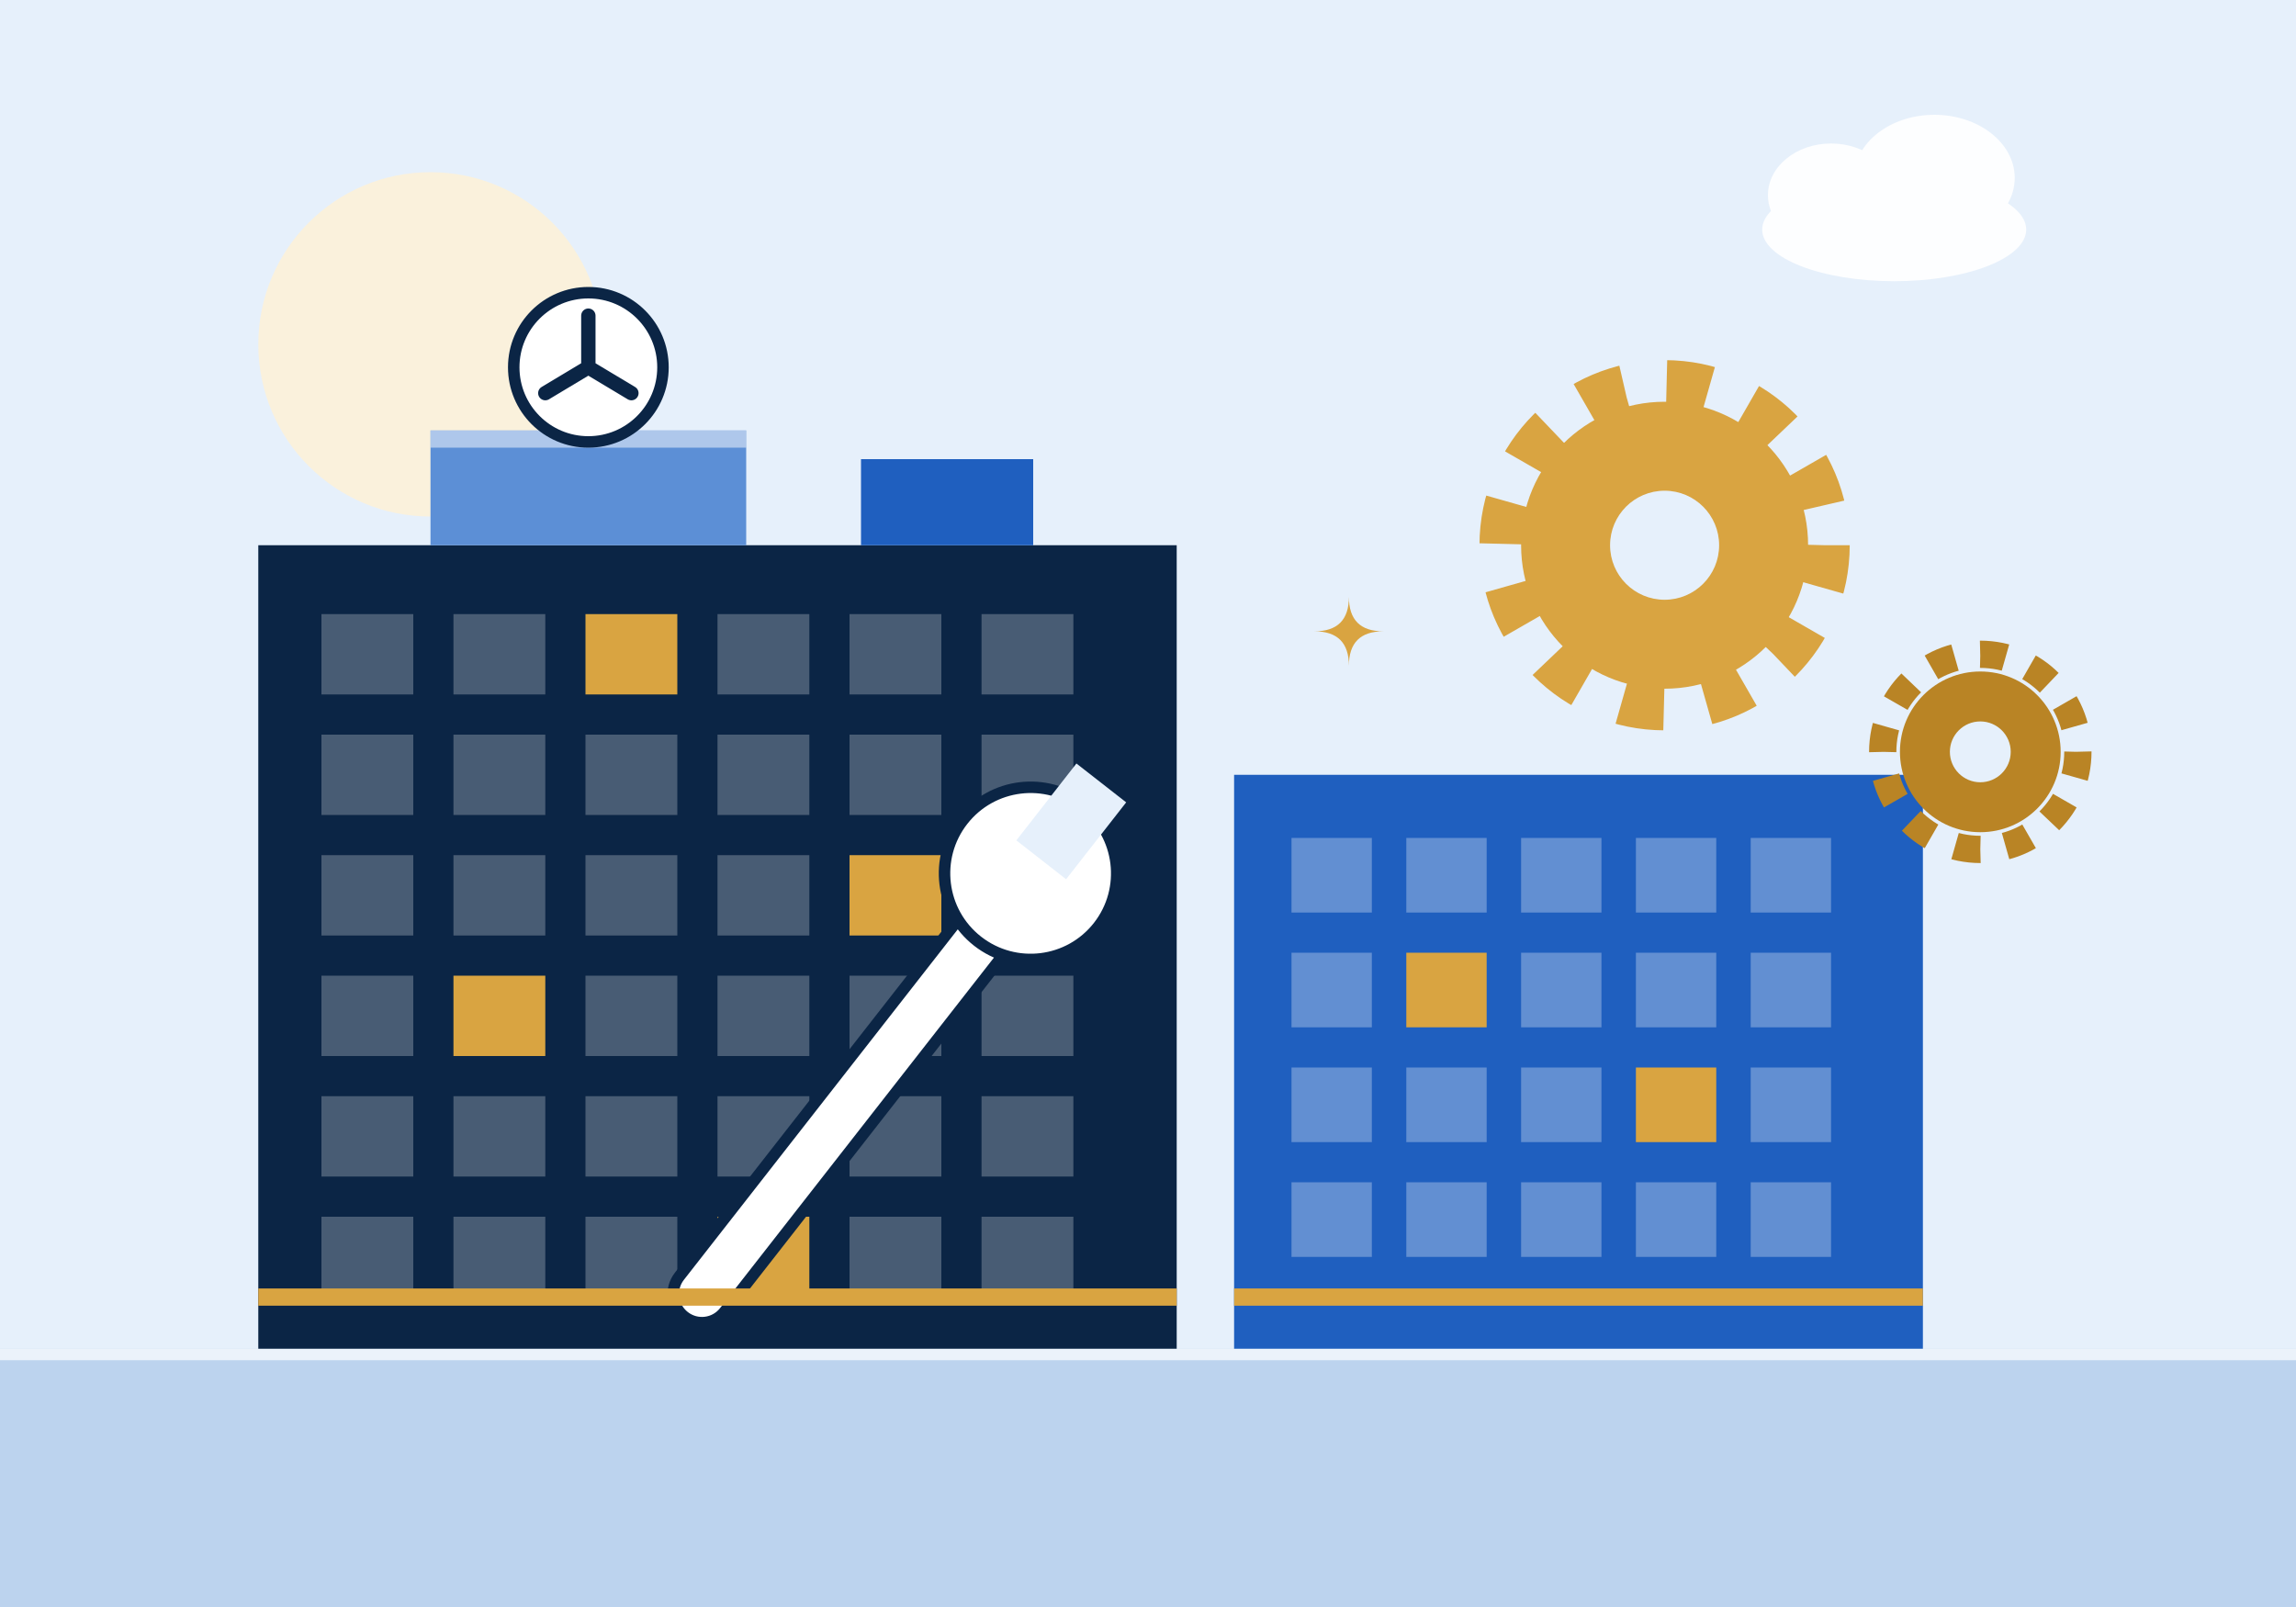
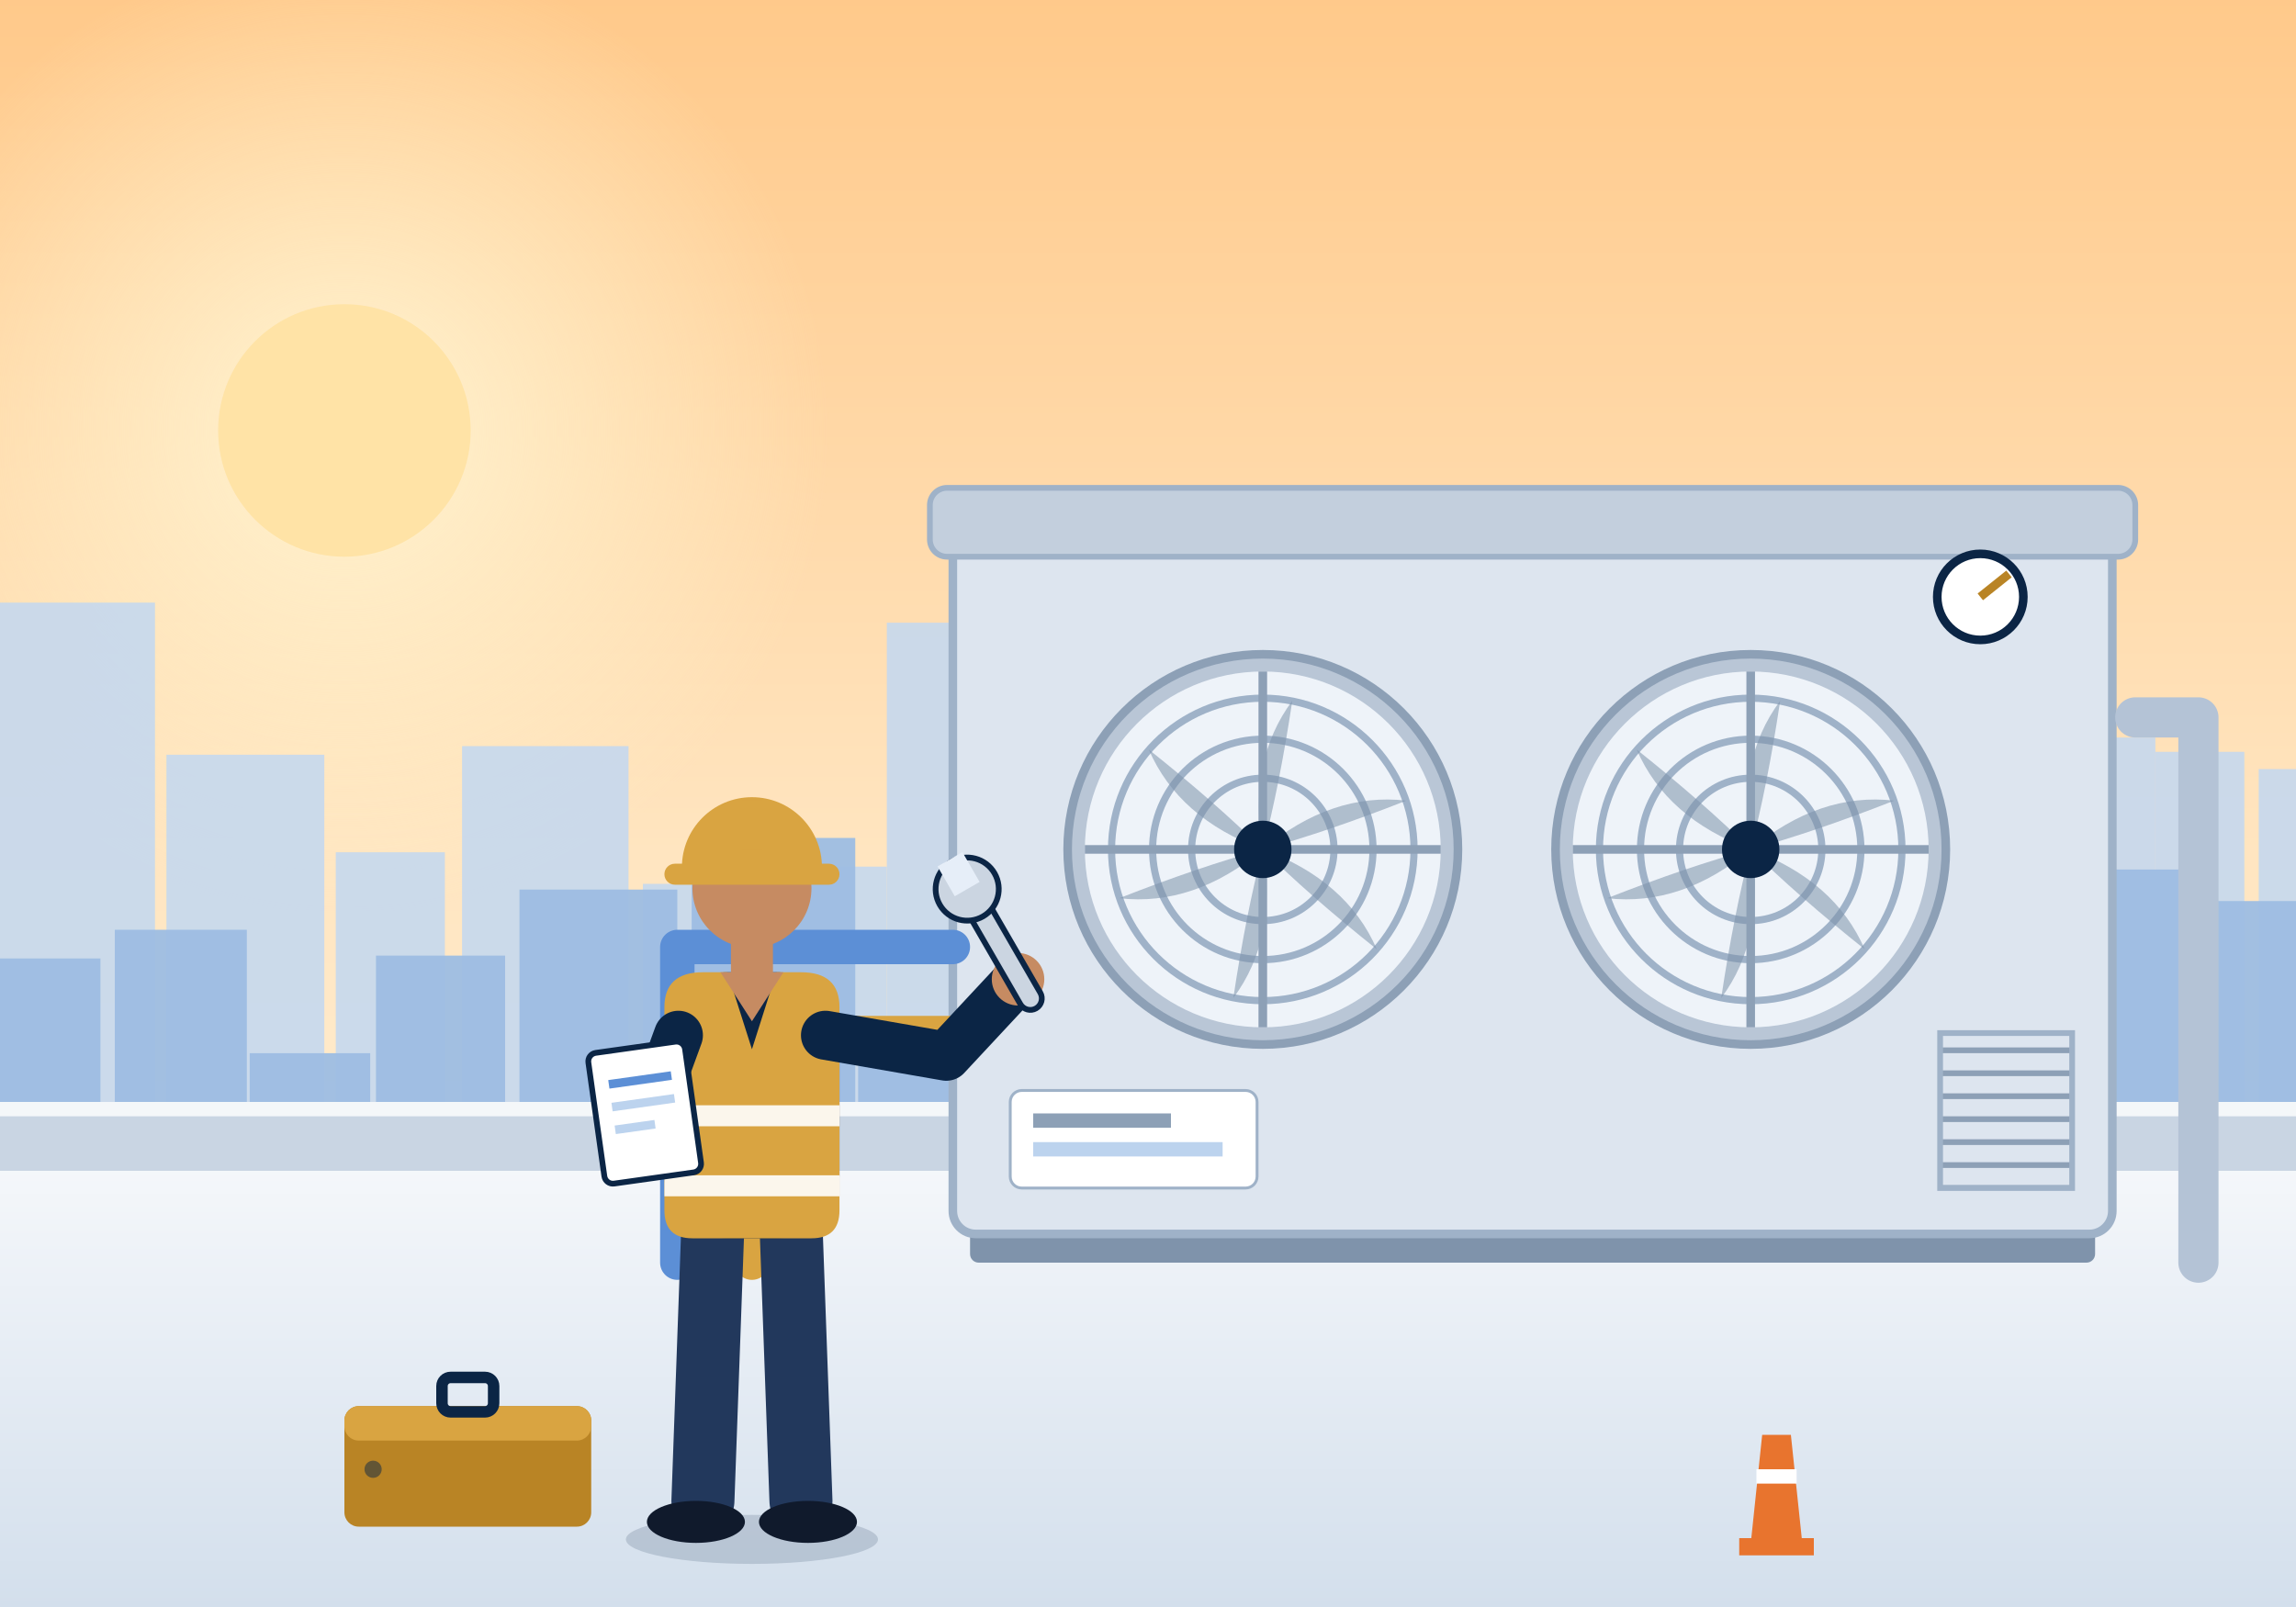
- <svg xmlns="http://www.w3.org/2000/svg" viewBox="0 0 800 560" role="img" aria-label="Illustration of building maintenance with rooftop cooling unit, gears and a wrench">
-   <rect width="800" height="560" fill="#E6F0FB" />
-   <g transform="translate(660,80) scale(1)" fill="#FFFFFF" opacity="0.9">
-     <ellipse cx="0" cy="0" rx="46" ry="18" />
-     <ellipse cx="-22" cy="-12" rx="22" ry="18" />
-     <ellipse cx="14" cy="-18" rx="28" ry="22" />
+ <svg xmlns="http://www.w3.org/2000/svg" viewBox="0 0 800 560" role="img" aria-label="Illustration of a technician servicing a rooftop air-conditioning unit above the city">
+   <defs>
+     <linearGradient id="sky" x1="0" y1="0" x2="0" y2="1">
+       <stop offset="0" stop-color="#FFC98A" />
+       <stop offset=".55" stop-color="#FFE6C2" />
+       <stop offset="1" stop-color="#FFF4DE" />
+     </linearGradient>
+     <linearGradient id="glass" x1="0" y1="0" x2="0" y2="1">
+       <stop offset="0" stop-color="#4C8AD0" />
+       <stop offset="1" stop-color="#0B2545" />
+     </linearGradient>
+     <linearGradient id="glass2" x1="0" y1="0" x2="0" y2="1">
+       <stop offset="0" stop-color="#86B0E6" />
+       <stop offset="1" stop-color="#1F5FBF" />
+     </linearGradient>
+     <linearGradient id="floor" x1="0" y1="0" x2="0" y2="1">
+       <stop offset="0" stop-color="#F6F8FB" />
+       <stop offset="1" stop-color="#D3DFEC" />
+     </linearGradient>
+     <linearGradient id="wall" x1="0" y1="0" x2="0" y2="1">
+       <stop offset="0" stop-color="#F4F8FD" />
+       <stop offset="1" stop-color="#E1EBF6" />
+     </linearGradient>
+     <radialGradient id="glow">
+       <stop offset="0" stop-color="#FFF3D0" stop-opacity="1" />
+       <stop offset="1" stop-color="#FFF3D0" stop-opacity="0" />
+     </radialGradient>
+     <pattern id="win" width="14" height="18" patternUnits="userSpaceOnUse">
+       <rect x="2" y="3" width="9" height="11" fill="#fff" opacity=".2" />
+     </pattern>
+     <pattern id="slats" width="8" height="8" patternUnits="userSpaceOnUse">
+       <rect y="5" width="8" height="2" fill="#8DA0B6" />
+     </pattern>
+     <filter id="sh" x="-20%" y="-20%" width="140%" height="150%">
+       <feDropShadow dx="0" dy="6" stdDeviation="7" flood-color="#0B2545" flood-opacity=".18" />
+     </filter>
+   </defs>
+   <rect width="800" height="560" fill="url(#sky)" />
+   <circle cx="120" cy="150" r="170" fill="url(#glow)" />
+   <circle cx="120" cy="150" r="44" fill="#FFE3A6" />
+   <rect x="0" y="210" width="54" height="190" fill="#C5D8EE" opacity="0.9" />
+   <rect x="58" y="263" width="55" height="137" fill="#C5D8EE" opacity="0.9" />
+   <rect x="117" y="297" width="38" height="103" fill="#C5D8EE" opacity="0.9" />
+   <rect x="161" y="260" width="58" height="140" fill="#C5D8EE" opacity="0.9" />
+   <rect x="224" y="308" width="37" height="92" fill="#C5D8EE" opacity="0.9" />
+   <rect x="264" y="302" width="45" height="98" fill="#C5D8EE" opacity="0.9" />
+   <rect x="309" y="217" width="60" height="183" fill="#C5D8EE" opacity="0.9" />
+   <rect x="374" y="244" width="28" height="156" fill="#C5D8EE" opacity="0.9" />
+   <rect x="405" y="237" width="54" height="163" fill="#C5D8EE" opacity="0.9" />
+   <rect x="464" y="241" width="36" height="159" fill="#C5D8EE" opacity="0.9" />
+   <rect x="500" y="312" width="59" height="88" fill="#C5D8EE" opacity="0.9" />
+   <rect x="559" y="296" width="28" height="104" fill="#C5D8EE" opacity="0.9" />
+   <rect x="588" y="221" width="27" height="179" fill="#C5D8EE" opacity="0.9" />
+   <rect x="618" y="264" width="46" height="136" fill="#C5D8EE" opacity="0.9" />
+   <rect x="668" y="254" width="38" height="146" fill="#C5D8EE" opacity="0.9" />
+   <rect x="707" y="257" width="44" height="143" fill="#C5D8EE" opacity="0.9" />
+   <rect x="751" y="262" width="31" height="138" fill="#C5D8EE" opacity="0.9" />
+   <rect x="787" y="268" width="43" height="132" fill="#C5D8EE" opacity="0.9" />
+   <rect x="-10" y="334" width="45" height="74" fill="#9DBDE3" opacity="0.95" />
+   <rect x="40" y="324" width="46" height="84" fill="#9DBDE3" opacity="0.95" />
+   <rect x="87" y="367" width="42" height="41" fill="#9DBDE3" opacity="0.95" />
+   <rect x="131" y="333" width="45" height="75" fill="#9DBDE3" opacity="0.95" />
+   <rect x="181" y="310" width="55" height="98" fill="#9DBDE3" opacity="0.95" />
+   <rect x="241" y="292" width="57" height="116" fill="#9DBDE3" opacity="0.95" />
+   <rect x="299" y="368" width="47" height="40" fill="#9DBDE3" opacity="0.95" />
+   <rect x="351" y="350" width="49" height="58" fill="#9DBDE3" opacity="0.95" />
+   <rect x="403" y="348" width="41" height="60" fill="#9DBDE3" opacity="0.95" />
+   <rect x="446" y="342" width="58" height="66" fill="#9DBDE3" opacity="0.95" />
+   <rect x="504" y="343" width="48" height="65" fill="#9DBDE3" opacity="0.95" />
+   <rect x="552" y="325" width="46" height="83" fill="#9DBDE3" opacity="0.95" />
+   <rect x="603" y="357" width="42" height="51" fill="#9DBDE3" opacity="0.95" />
+   <rect x="645" y="361" width="59" height="47" fill="#9DBDE3" opacity="0.95" />
+   <rect x="710" y="303" width="59" height="105" fill="#9DBDE3" opacity="0.95" />
+   <rect x="770" y="314" width="32" height="94" fill="#9DBDE3" opacity="0.95" />
+   <rect x="805" y="314" width="33" height="94" fill="#9DBDE3" opacity="0.95" />
+   <rect y="400" width="800" height="160" fill="url(#floor)" />
+   <rect y="384" width="800" height="24" fill="#C9D5E3" />
+   <rect y="384" width="800" height="5" fill="#fff" opacity=".8" />
+   <rect x="338" y="426" width="392" height="14" rx="3" fill="#7F93AB" />
+   <rect x="332" y="186" width="404" height="244" rx="8" fill="#DDE5EF" stroke="#9FB2C8" stroke-width="3" />
+   <rect x="324" y="170" width="420" height="24" rx="6" fill="#C3CFDD" stroke="#9FB2C8" stroke-width="2" />
+   <circle cx="440" cy="296" r="68" fill="#B9C6D6" stroke="#8DA0B6" stroke-width="3" />
+   <circle cx="440" cy="296" r="62" fill="#EEF3F9" />
+   <circle cx="440" cy="296" r="52.7" fill="none" stroke="#9FB2C8" stroke-width="2.5" />
+   <circle cx="440" cy="296" r="38.4" fill="none" stroke="#9FB2C8" stroke-width="2.5" />
+   <circle cx="440" cy="296" r="24.8" fill="none" stroke="#9FB2C8" stroke-width="2.5" />
+   <g transform="translate(440,296) rotate(0)">
+     <path d="M0 0Q18 -10 26 -40Q10 -6 0 0Z" fill="#8DA0B6" opacity=".0" />
+     <path d="M0 0Q22 -6 50 -17Q24 -20 0 0Z" fill="#7C91AA" opacity=".55" />
  </g>
-   <circle cx="150" cy="120" r="60" fill="#FAF1DC" />
-   <rect x="0" y="470" width="800" height="90" fill="#BCD3EE" />
-   <rect x="0" y="470" width="800" height="4" fill="#FFFFFF" opacity=".7" />
-   <rect x="90" y="190" width="320" height="280" fill="#0B2545" />
-   <rect x="112" y="214" width="32" height="28" fill="#FFFFFF" fill-opacity=".25" />
-   <rect x="158" y="214" width="32" height="28" fill="#FFFFFF" fill-opacity=".25" />
-   <rect x="204" y="214" width="32" height="28" fill="#D9A441" />
-   <rect x="250" y="214" width="32" height="28" fill="#FFFFFF" fill-opacity=".25" />
-   <rect x="296" y="214" width="32" height="28" fill="#FFFFFF" fill-opacity=".25" />
-   <rect x="342" y="214" width="32" height="28" fill="#FFFFFF" fill-opacity=".25" />
-   <rect x="112" y="256" width="32" height="28" fill="#FFFFFF" fill-opacity=".25" />
-   <rect x="158" y="256" width="32" height="28" fill="#FFFFFF" fill-opacity=".25" />
-   <rect x="204" y="256" width="32" height="28" fill="#FFFFFF" fill-opacity=".25" />
-   <rect x="250" y="256" width="32" height="28" fill="#FFFFFF" fill-opacity=".25" />
-   <rect x="296" y="256" width="32" height="28" fill="#FFFFFF" fill-opacity=".25" />
-   <rect x="342" y="256" width="32" height="28" fill="#FFFFFF" fill-opacity=".25" />
-   <rect x="112" y="298" width="32" height="28" fill="#FFFFFF" fill-opacity=".25" />
-   <rect x="158" y="298" width="32" height="28" fill="#FFFFFF" fill-opacity=".25" />
-   <rect x="204" y="298" width="32" height="28" fill="#FFFFFF" fill-opacity=".25" />
-   <rect x="250" y="298" width="32" height="28" fill="#FFFFFF" fill-opacity=".25" />
-   <rect x="296" y="298" width="32" height="28" fill="#D9A441" />
-   <rect x="342" y="298" width="32" height="28" fill="#FFFFFF" fill-opacity=".25" />
-   <rect x="112" y="340" width="32" height="28" fill="#FFFFFF" fill-opacity=".25" />
-   <rect x="158" y="340" width="32" height="28" fill="#D9A441" />
-   <rect x="204" y="340" width="32" height="28" fill="#FFFFFF" fill-opacity=".25" />
-   <rect x="250" y="340" width="32" height="28" fill="#FFFFFF" fill-opacity=".25" />
-   <rect x="296" y="340" width="32" height="28" fill="#FFFFFF" fill-opacity=".25" />
-   <rect x="342" y="340" width="32" height="28" fill="#FFFFFF" fill-opacity=".25" />
-   <rect x="112" y="382" width="32" height="28" fill="#FFFFFF" fill-opacity=".25" />
-   <rect x="158" y="382" width="32" height="28" fill="#FFFFFF" fill-opacity=".25" />
-   <rect x="204" y="382" width="32" height="28" fill="#FFFFFF" fill-opacity=".25" />
-   <rect x="250" y="382" width="32" height="28" fill="#FFFFFF" fill-opacity=".25" />
-   <rect x="296" y="382" width="32" height="28" fill="#FFFFFF" fill-opacity=".25" />
-   <rect x="342" y="382" width="32" height="28" fill="#FFFFFF" fill-opacity=".25" />
-   <rect x="112" y="424" width="32" height="28" fill="#FFFFFF" fill-opacity=".25" />
-   <rect x="158" y="424" width="32" height="28" fill="#FFFFFF" fill-opacity=".25" />
-   <rect x="204" y="424" width="32" height="28" fill="#FFFFFF" fill-opacity=".25" />
-   <rect x="250" y="424" width="32" height="28" fill="#D9A441" />
-   <rect x="296" y="424" width="32" height="28" fill="#FFFFFF" fill-opacity=".25" />
-   <rect x="342" y="424" width="32" height="28" fill="#FFFFFF" fill-opacity=".25" />
-   <rect x="150" y="150" width="110" height="40" fill="#5C8FD6" />
-   <rect x="150" y="150" width="110" height="6" fill="#FFFFFF" opacity=".5" />
-   <circle cx="205" cy="128" r="26" fill="#FFFFFF" stroke="#0B2545" stroke-width="4" />
-   <g stroke="#0B2545" stroke-width="5" stroke-linecap="round">
-     <path d="M205 128v-18M205 128l15 9M205 128l-15 9" />
+   <g transform="translate(440,296) rotate(60)">
+     <path d="M0 0Q18 -10 26 -40Q10 -6 0 0Z" fill="#8DA0B6" opacity=".0" />
+     <path d="M0 0Q22 -6 50 -17Q24 -20 0 0Z" fill="#7C91AA" opacity=".55" />
  </g>
-   <rect x="300" y="160" width="60" height="30" fill="#1F5FBF" />
-   <rect x="430" y="270" width="240" height="200" fill="#1F5FBF" />
-   <rect x="450" y="292" width="28" height="26" fill="#FFFFFF" fill-opacity=".3" />
-   <rect x="490" y="292" width="28" height="26" fill="#FFFFFF" fill-opacity=".3" />
-   <rect x="530" y="292" width="28" height="26" fill="#FFFFFF" fill-opacity=".3" />
-   <rect x="570" y="292" width="28" height="26" fill="#FFFFFF" fill-opacity=".3" />
-   <rect x="610" y="292" width="28" height="26" fill="#FFFFFF" fill-opacity=".3" />
-   <rect x="450" y="332" width="28" height="26" fill="#FFFFFF" fill-opacity=".3" />
-   <rect x="490" y="332" width="28" height="26" fill="#D9A441" />
-   <rect x="530" y="332" width="28" height="26" fill="#FFFFFF" fill-opacity=".3" />
-   <rect x="570" y="332" width="28" height="26" fill="#FFFFFF" fill-opacity=".3" />
-   <rect x="610" y="332" width="28" height="26" fill="#FFFFFF" fill-opacity=".3" />
-   <rect x="450" y="372" width="28" height="26" fill="#FFFFFF" fill-opacity=".3" />
-   <rect x="490" y="372" width="28" height="26" fill="#FFFFFF" fill-opacity=".3" />
-   <rect x="530" y="372" width="28" height="26" fill="#FFFFFF" fill-opacity=".3" />
-   <rect x="570" y="372" width="28" height="26" fill="#D9A441" />
-   <rect x="610" y="372" width="28" height="26" fill="#FFFFFF" fill-opacity=".3" />
-   <rect x="450" y="412" width="28" height="26" fill="#FFFFFF" fill-opacity=".3" />
-   <rect x="490" y="412" width="28" height="26" fill="#FFFFFF" fill-opacity=".3" />
-   <rect x="530" y="412" width="28" height="26" fill="#FFFFFF" fill-opacity=".3" />
-   <rect x="570" y="412" width="28" height="26" fill="#FFFFFF" fill-opacity=".3" />
-   <rect x="610" y="412" width="28" height="26" fill="#FFFFFF" fill-opacity=".3" />
-   <circle cx="580" cy="190" r="56" fill="none" stroke="#D9A441" stroke-width="17.0" stroke-dasharray="14.7 14.7" />
-   <circle cx="580" cy="190" r="50" fill="#D9A441" />
-   <circle cx="580" cy="190" r="19.0" fill="#E6F0FB" />
-   <circle cx="690" cy="262" r="34" fill="none" stroke="#B98425" stroke-width="9.5" stroke-dasharray="8.9 8.9" />
-   <circle cx="690" cy="262" r="28" fill="#B98425" />
-   <circle cx="690" cy="262" r="10.6" fill="#E6F0FB" />
-   <g transform="translate(300,380) rotate(38)">
-     <rect x="-10" y="-90" width="20" height="190" rx="10" fill="#FFFFFF" stroke="#0B2545" stroke-width="4" />
-     <circle cx="0" cy="-96" r="30" fill="#FFFFFF" stroke="#0B2545" stroke-width="4" />
-     <rect x="-11" y="-136" width="22" height="34" fill="#E6F0FB" />
+   <g transform="translate(440,296) rotate(120)">
+     <path d="M0 0Q18 -10 26 -40Q10 -6 0 0Z" fill="#8DA0B6" opacity=".0" />
+     <path d="M0 0Q22 -6 50 -17Q24 -20 0 0Z" fill="#7C91AA" opacity=".55" />
  </g>
-   <path d="M90 452H410" stroke="#D9A441" stroke-width="6" />
-   <path d="M430 452H670" stroke="#D9A441" stroke-width="6" />
-   <path d="M470 208Q470 220 482 220Q470 220 470 232Q470 220 458 220Q470 220 470 208Z" fill="#D9A441" />
+   <g transform="translate(440,296) rotate(180)">
+     <path d="M0 0Q18 -10 26 -40Q10 -6 0 0Z" fill="#8DA0B6" opacity=".0" />
+     <path d="M0 0Q22 -6 50 -17Q24 -20 0 0Z" fill="#7C91AA" opacity=".55" />
+   </g>
+   <g transform="translate(440,296) rotate(240)">
+     <path d="M0 0Q18 -10 26 -40Q10 -6 0 0Z" fill="#8DA0B6" opacity=".0" />
+     <path d="M0 0Q22 -6 50 -17Q24 -20 0 0Z" fill="#7C91AA" opacity=".55" />
+   </g>
+   <g transform="translate(440,296) rotate(300)">
+     <path d="M0 0Q18 -10 26 -40Q10 -6 0 0Z" fill="#8DA0B6" opacity=".0" />
+     <path d="M0 0Q22 -6 50 -17Q24 -20 0 0Z" fill="#7C91AA" opacity=".55" />
+   </g>
+   <path d="M378 296H502M440 234V358" stroke="#8DA0B6" stroke-width="3" />
+   <circle cx="440" cy="296" r="10" fill="#0B2545" />
+   <circle cx="610" cy="296" r="68" fill="#B9C6D6" stroke="#8DA0B6" stroke-width="3" />
+   <circle cx="610" cy="296" r="62" fill="#EEF3F9" />
+   <circle cx="610" cy="296" r="52.7" fill="none" stroke="#9FB2C8" stroke-width="2.5" />
+   <circle cx="610" cy="296" r="38.4" fill="none" stroke="#9FB2C8" stroke-width="2.5" />
+   <circle cx="610" cy="296" r="24.8" fill="none" stroke="#9FB2C8" stroke-width="2.5" />
+   <g transform="translate(610,296) rotate(0)">
+     <path d="M0 0Q18 -10 26 -40Q10 -6 0 0Z" fill="#8DA0B6" opacity=".0" />
+     <path d="M0 0Q22 -6 50 -17Q24 -20 0 0Z" fill="#7C91AA" opacity=".55" />
+   </g>
+   <g transform="translate(610,296) rotate(60)">
+     <path d="M0 0Q18 -10 26 -40Q10 -6 0 0Z" fill="#8DA0B6" opacity=".0" />
+     <path d="M0 0Q22 -6 50 -17Q24 -20 0 0Z" fill="#7C91AA" opacity=".55" />
+   </g>
+   <g transform="translate(610,296) rotate(120)">
+     <path d="M0 0Q18 -10 26 -40Q10 -6 0 0Z" fill="#8DA0B6" opacity=".0" />
+     <path d="M0 0Q22 -6 50 -17Q24 -20 0 0Z" fill="#7C91AA" opacity=".55" />
+   </g>
+   <g transform="translate(610,296) rotate(180)">
+     <path d="M0 0Q18 -10 26 -40Q10 -6 0 0Z" fill="#8DA0B6" opacity=".0" />
+     <path d="M0 0Q22 -6 50 -17Q24 -20 0 0Z" fill="#7C91AA" opacity=".55" />
+   </g>
+   <g transform="translate(610,296) rotate(240)">
+     <path d="M0 0Q18 -10 26 -40Q10 -6 0 0Z" fill="#8DA0B6" opacity=".0" />
+     <path d="M0 0Q22 -6 50 -17Q24 -20 0 0Z" fill="#7C91AA" opacity=".55" />
+   </g>
+   <g transform="translate(610,296) rotate(300)">
+     <path d="M0 0Q18 -10 26 -40Q10 -6 0 0Z" fill="#8DA0B6" opacity=".0" />
+     <path d="M0 0Q22 -6 50 -17Q24 -20 0 0Z" fill="#7C91AA" opacity=".55" />
+   </g>
+   <path d="M548 296H672M610 234V358" stroke="#8DA0B6" stroke-width="3" />
+   <circle cx="610" cy="296" r="10" fill="#0B2545" />
+   <rect x="352" y="380" width="86" height="34" rx="4" fill="#fff" stroke="#9FB2C8" />
+   <rect x="360" y="388" width="48" height="5" fill="#8DA0B6" />
+   <rect x="360" y="398" width="66" height="5" fill="#BCD3EE" />
+   <circle cx="690" cy="208" r="15" fill="#fff" stroke="#0B2545" stroke-width="3" />
+   <path d="M690 208L700 200" stroke="#B98425" stroke-width="3" />
+   <rect x="676" y="360" width="46" height="54" fill="url(#slats)" stroke="#9FB2C8" stroke-width="2" />
+   <path d="M332 360H262V440" fill="none" stroke="#D9A441" stroke-width="12" stroke-linecap="round" stroke-linejoin="round" />
+   <path d="M332 330H236V440" fill="none" stroke="#5C8FD6" stroke-width="12" stroke-linecap="round" stroke-linejoin="round" />
+   <path d="M744 250H766V440" fill="none" stroke="#B4C3D6" stroke-width="14" stroke-linecap="round" stroke-linejoin="round" />
+   <rect x="120" y="490" width="86" height="42" rx="5" fill="#B98425" />
+   <rect x="120" y="490" width="86" height="12" rx="5" fill="#D9A441" />
+   <rect x="154" y="480" width="18" height="12" rx="3" fill="none" stroke="#0B2545" stroke-width="4" />
+   <circle cx="130" cy="512" r="3" fill="#0B2545" opacity=".5" />
+   <polygon points="610,538 628,538 624,500 614,500" fill="#E8742E" />
+   <rect x="606" y="536" width="26" height="6" fill="#E8742E" />
+   <rect x="612" y="512" width="14" height="5" fill="#fff" />
+   <g transform="translate(262,534) scale(1.22,1.22)">
+     <ellipse cx="0" cy="2" rx="36" ry="7" fill="#0B2545" opacity=".16" />
+     <path d="M-11 -92L-14 -9M11 -92L14 -9" stroke="#22385C" stroke-width="18" stroke-linecap="round" />
+     <ellipse cx="-16" cy="-3" rx="14" ry="6" fill="#101A2C" />
+     <ellipse cx="16" cy="-3" rx="14" ry="6" fill="#101A2C" />
+     <rect x="-25" y="-160" width="50" height="76" rx="18" fill="#0B2545" />
+     <path d="M-25 -150Q-25 -160 -14 -160L-7 -160L0 -138L7 -160L14 -160Q25 -160 25 -150L25 -92Q25 -84 17 -84L-17 -84Q-25 -84 -25 -92Z" fill="#D9A441" />
+     <rect x="-25" y="-122" width="50" height="6" fill="#fff" opacity=".9" />
+     <rect x="-25" y="-102" width="50" height="6" fill="#fff" opacity=".9" />
+     <path d="M-9 -160L0 -146L9 -160Z" fill="#C68B62" />
+     <path d="M-21 -142L-30.5 -116.0L-26 -118" fill="none" stroke="#0B2545" stroke-width="14" stroke-linecap="round" stroke-linejoin="round" />
+     <circle cx="-26" cy="-118" r="7.5" fill="#C68B62" />
+     <path d="M21 -142L55.5 -136.0L76 -158" fill="none" stroke="#0B2545" stroke-width="14" stroke-linecap="round" stroke-linejoin="round" />
+     <circle cx="76" cy="-158" r="7.5" fill="#C68B62" />
+     <rect x="-6" y="-172" width="12" height="16" fill="#C68B62" />
+     <circle cx="0" cy="-184" r="17" fill="#C68B62" />
+     <path d="M-17.500 -186a17.500 17.500 0 0 1 35 0c-7 -9 -25 -11 -35 0Z" fill="#2A1A12" />
+     <path d="M-20 -190a20 20 0 0 1 40 0Z" fill="#D9A441" />
+     <rect x="-25" y="-191" width="50" height="6" rx="3" fill="#D9A441" />
+     <rect x="-3" y="-209" width="6" height="14" fill="#D9A441" opacity=".75" />
+   </g>
+   <g transform="translate(355,341) rotate(-30)">
+     <rect x="-4" y="-34" width="8" height="46" rx="4" fill="#CBD5E1" stroke="#0B2545" stroke-width="2" />
+     <circle cx="0" cy="-36" r="11" fill="#CBD5E1" stroke="#0B2545" stroke-width="2" />
+     <rect x="-5" y="-48" width="10" height="12" fill="#E6EEF8" />
+   </g>
+   <g transform="translate(230,390) rotate(-8)">
+     <rect x="-22" y="-26" width="34" height="46" rx="3" fill="#fff" stroke="#0B2545" stroke-width="2" />
+     <rect x="-16" y="-16" width="22" height="3" fill="#5C8FD6" />
+     <rect x="-16" y="-8" width="22" height="3" fill="#BCD3EE" />
+     <rect x="-16" y="0" width="14" height="3" fill="#BCD3EE" />
+   </g>
</svg>
